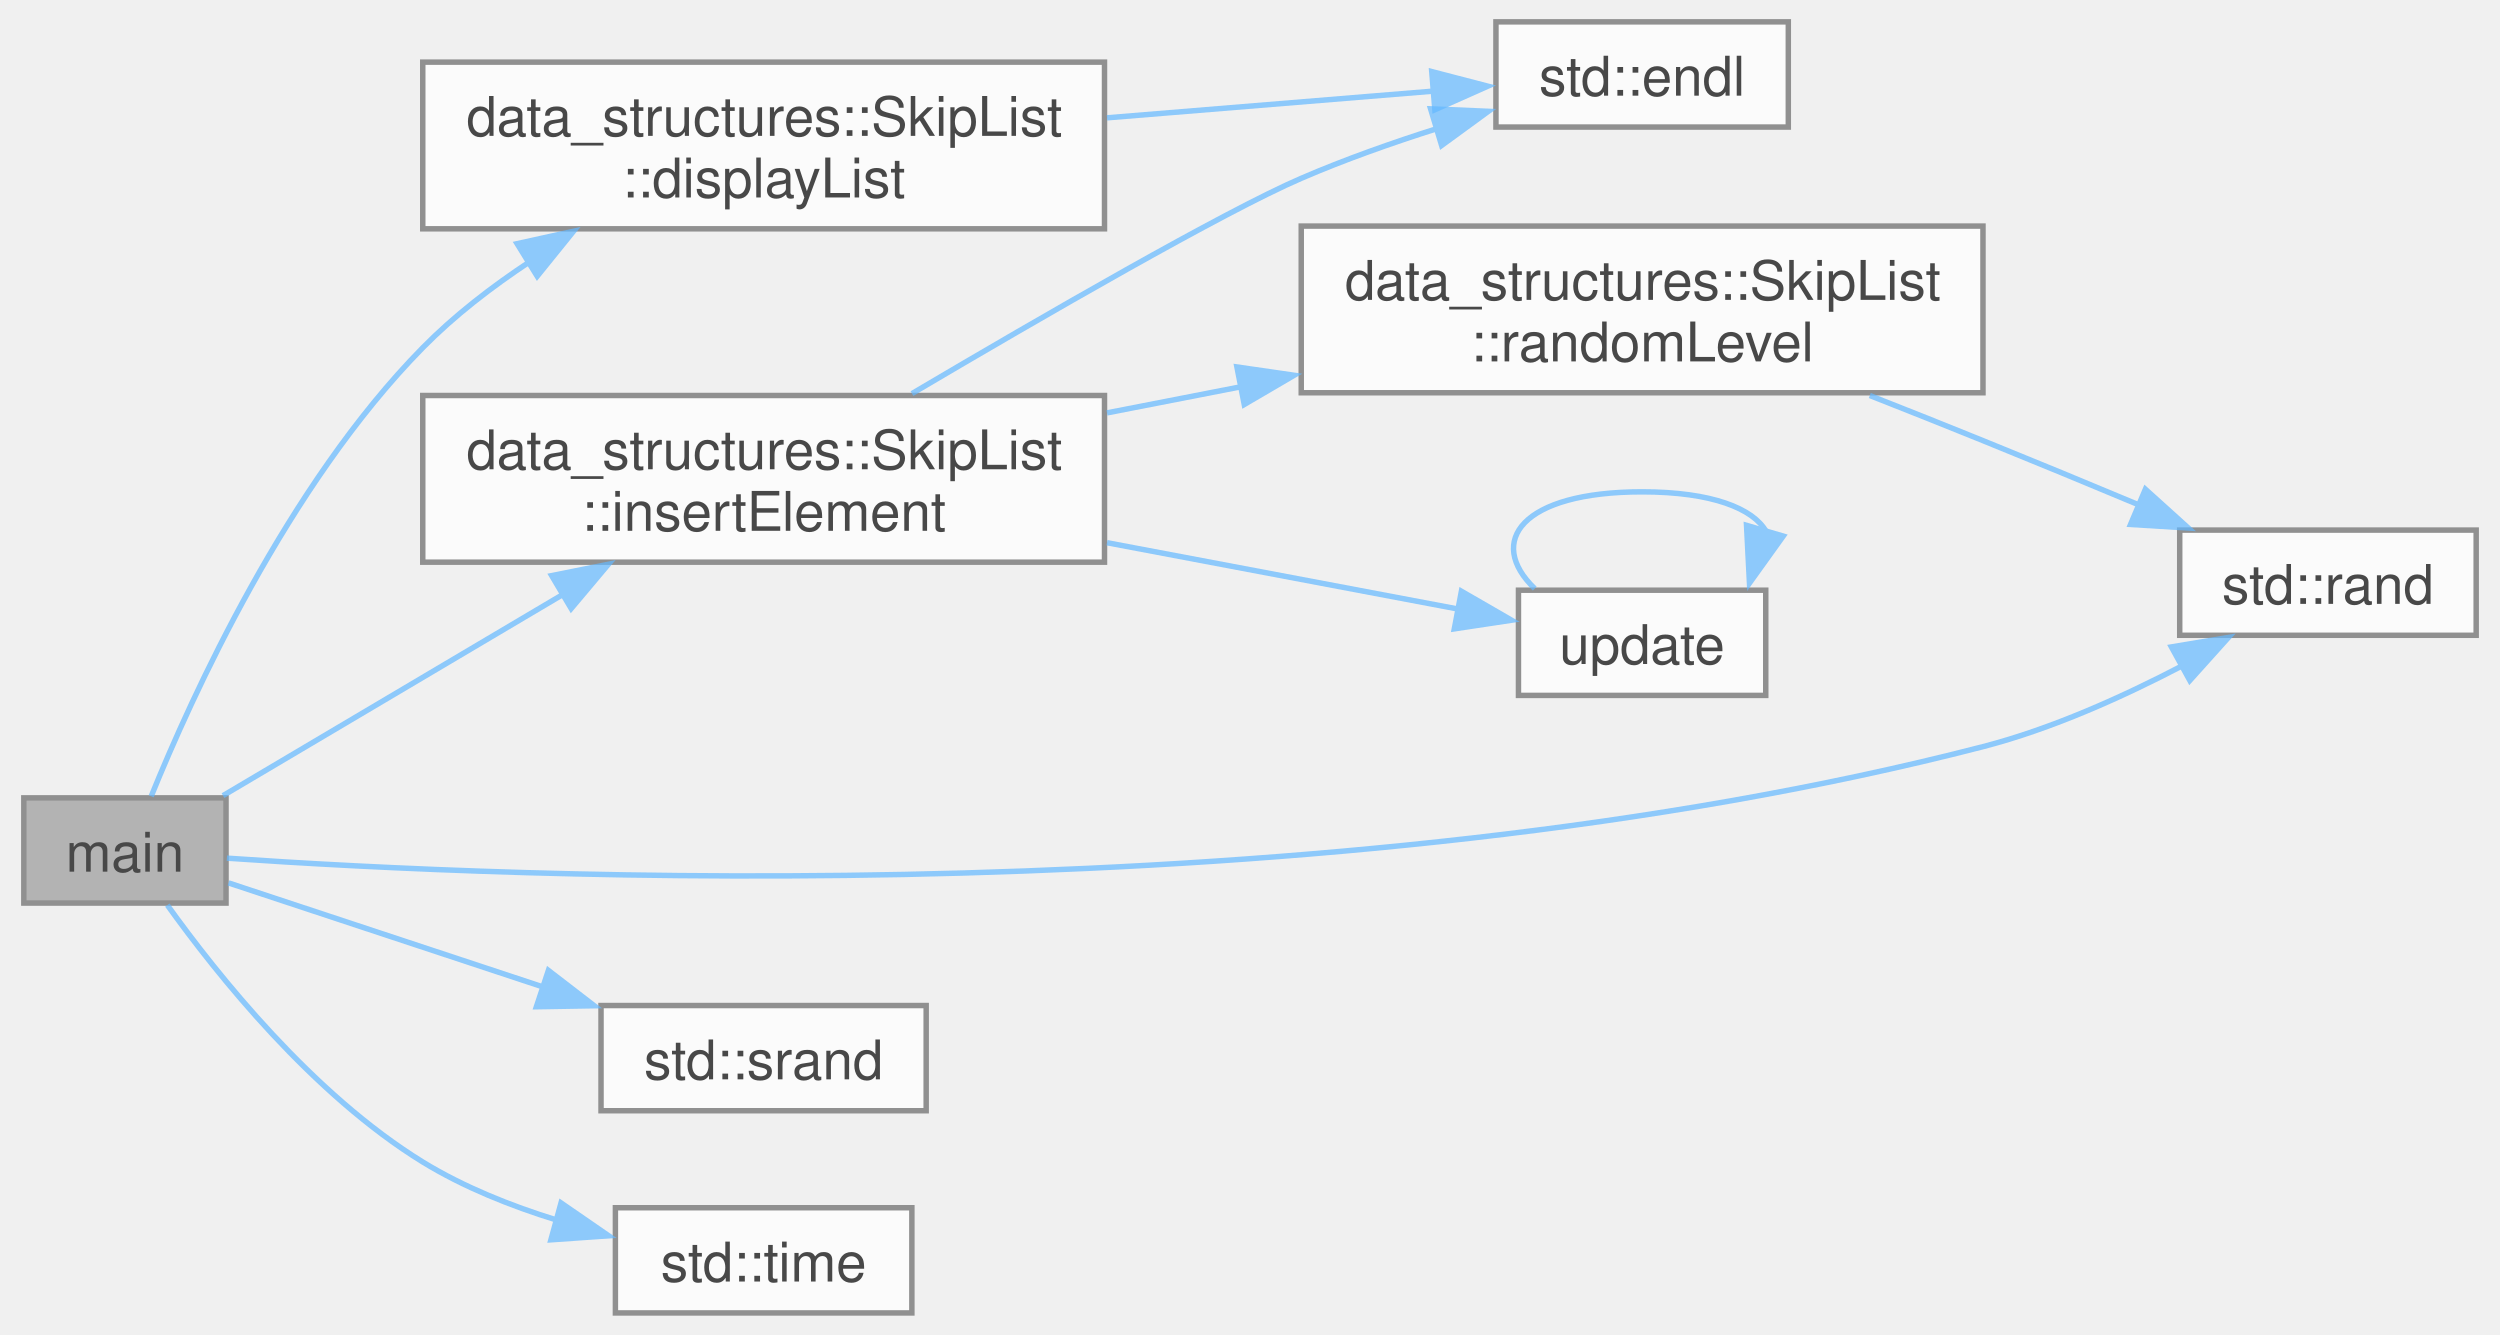
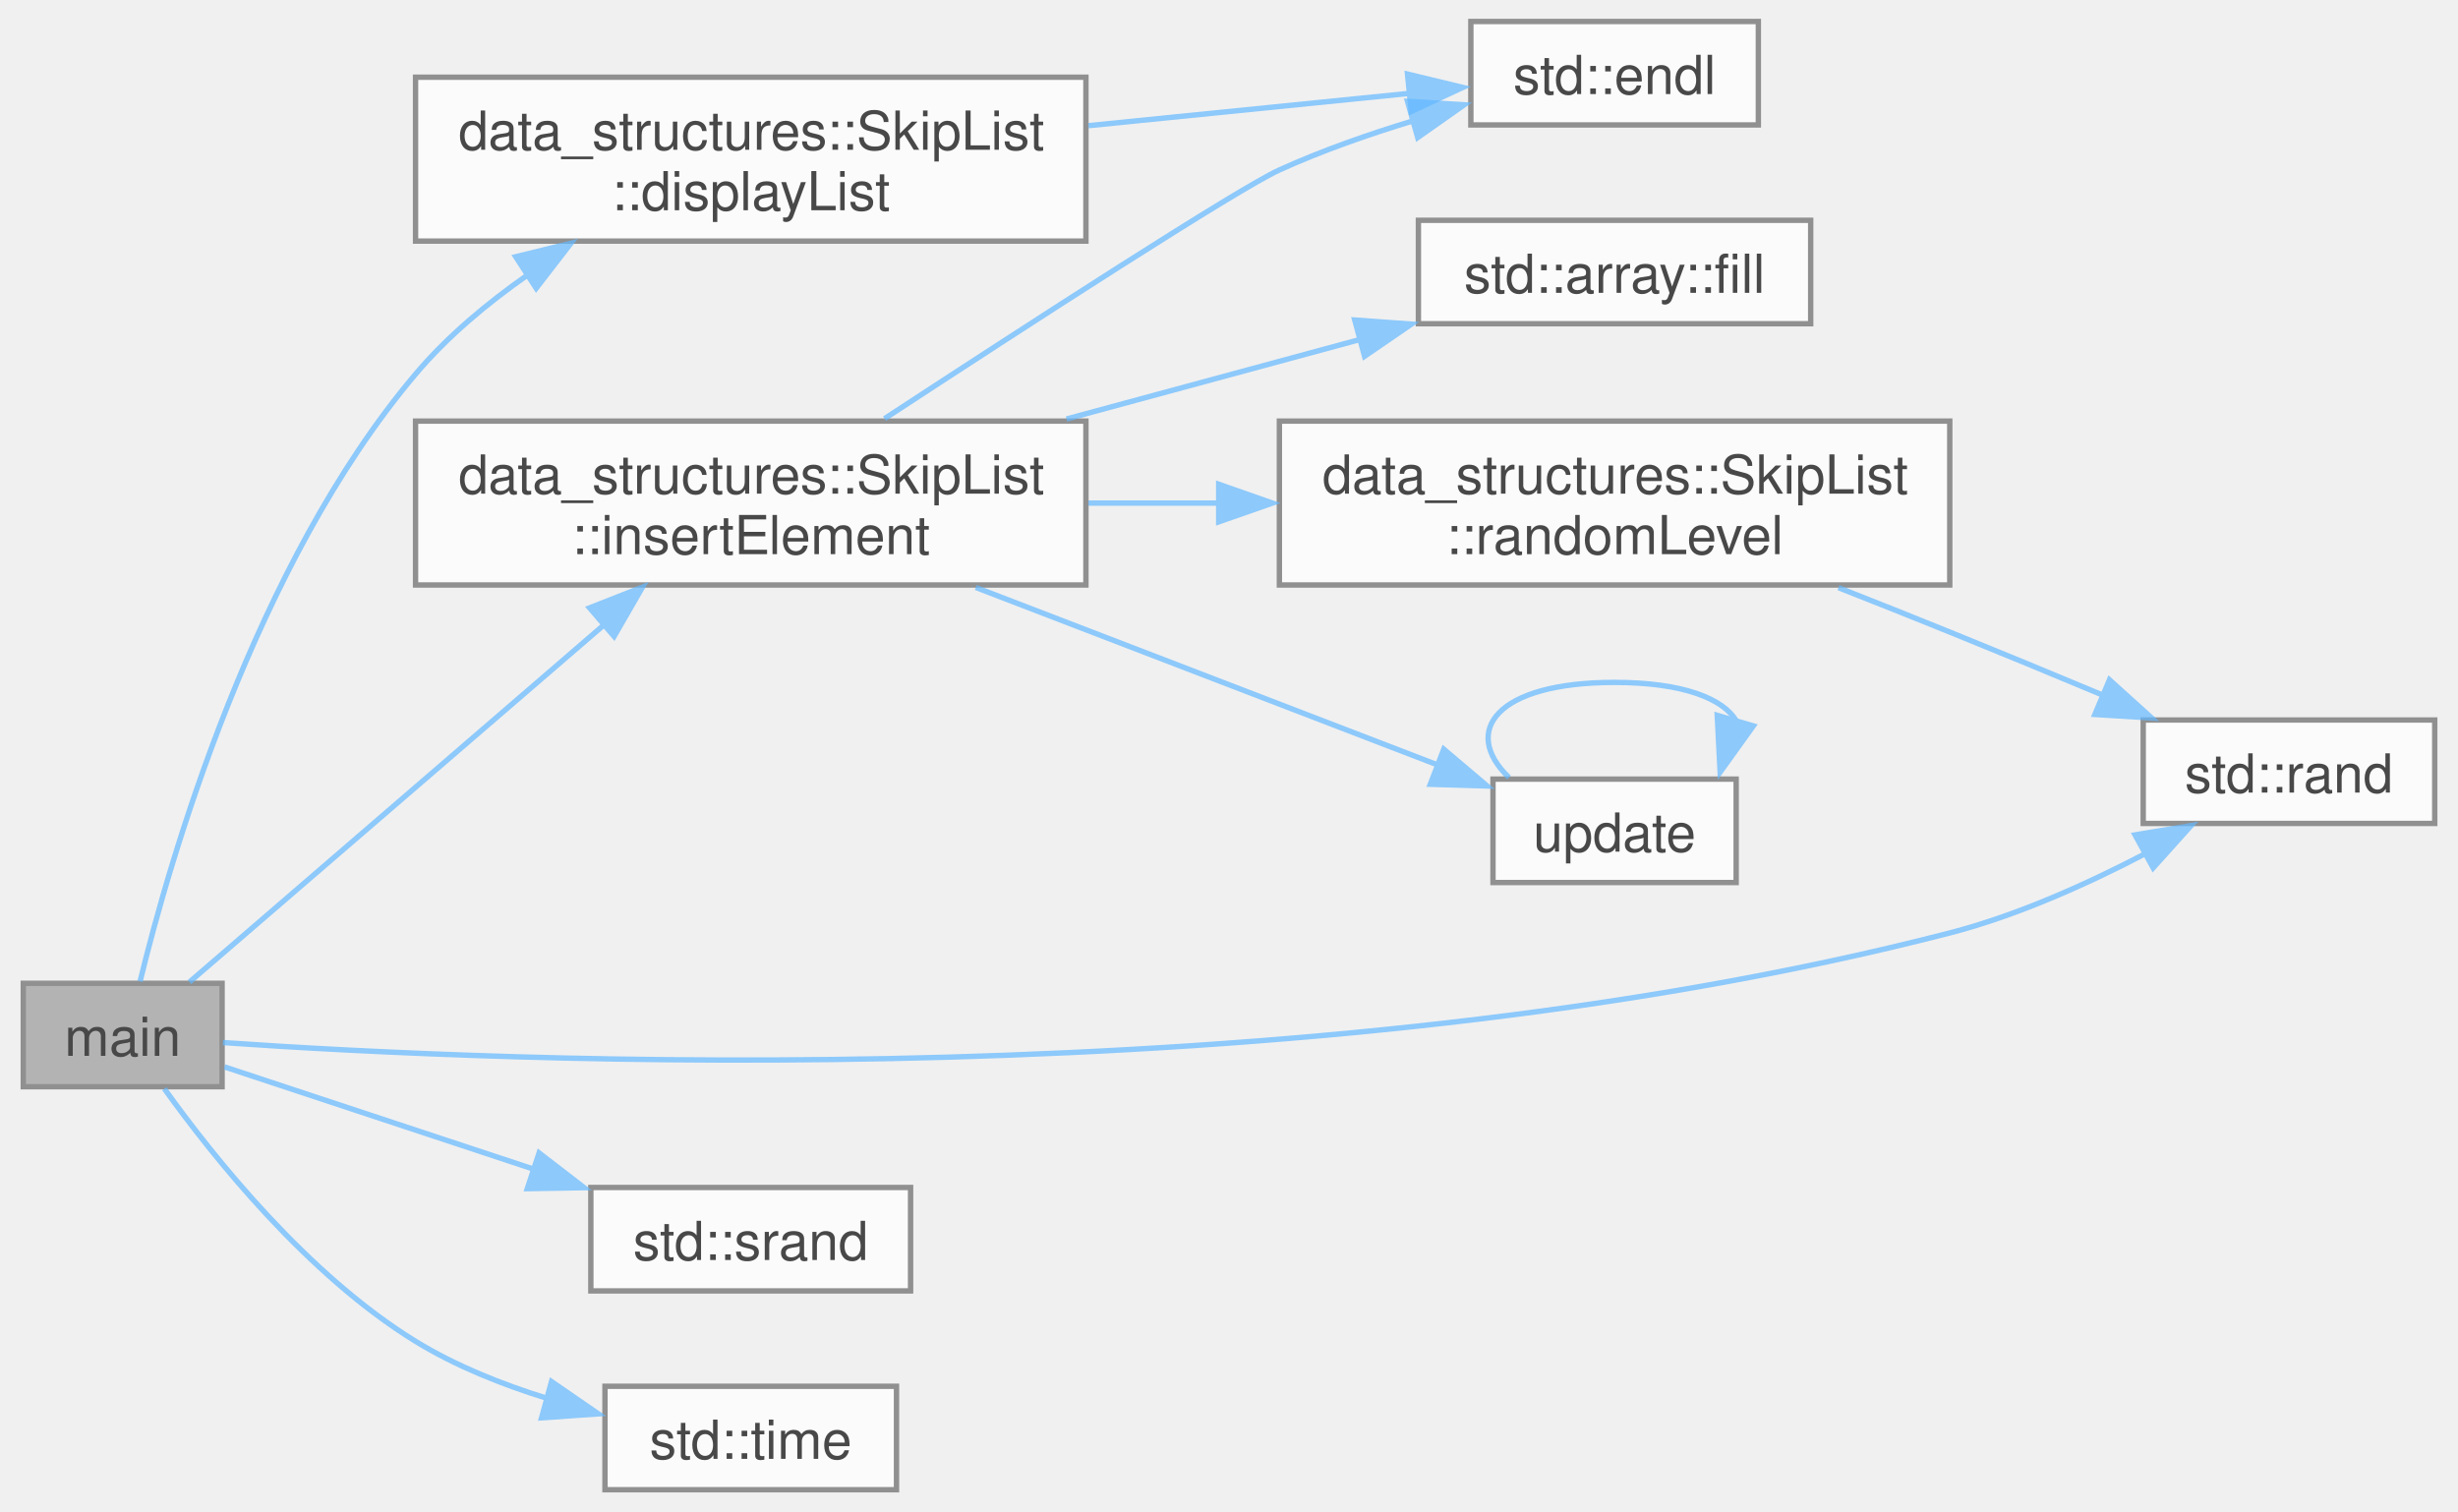
- <svg xmlns="http://www.w3.org/2000/svg" xmlns:xlink="http://www.w3.org/1999/xlink" width="457pt" height="244pt" viewBox="0.00 0.00 456.75 244.25">
+ <svg xmlns="http://www.w3.org/2000/svg" xmlns:xlink="http://www.w3.org/1999/xlink" width="457pt" height="281pt" viewBox="0.00 0.00 456.75 281.25">
  <svg id="main" version="1.1" xml:space="preserve">
    <style type="text/css">
.node, .edge {opacity: 0.7;}
.node.selected, .edge.selected {opacity: 1;}
.edge:hover path { stroke: red; }
.edge:hover polygon { stroke: red; fill: red; }
</style>
    <svg id="graph" class="graph">
-       <g id="graph0" class="graph" transform="scale(1 1) rotate(0) translate(4 240.25)">
+       <g id="graph0" class="graph" transform="scale(1 1) rotate(0) translate(4 277.25)">
        <g id="Node000001" class="node">
          <g id="a_Node000001">
            <a xlink:title=" ">
              <polygon fill="#999999" stroke="#666666" points="37,-94.25 0,-94.25 0,-75 37,-75 37,-94.25" />
              <text text-anchor="middle" x="18.5" y="-80.75" font-family="Helvetica,sans-Serif" font-size="10.00">main</text>
            </a>
          </g>
        </g>
        <g id="Node000002" class="node">
          <g id="a_Node000002">
            <a xlink:href="../../d4/d90/classdata__structures_1_1_skip_list.html#a812611f80b8079268dbb19cc4e9bee5c" target="_top" xlink:title=" ">
-               <polygon fill="white" stroke="#666666" points="197.75,-228.88 73,-228.88 73,-198.38 197.75,-198.38 197.75,-228.88" />
-               <text text-anchor="start" x="81" y="-215.38" font-family="Helvetica,sans-Serif" font-size="10.00">data_structures::SkipList</text>
-               <text text-anchor="middle" x="135.38" y="-204.12" font-family="Helvetica,sans-Serif" font-size="10.00">::displayList</text>
+               <polygon fill="white" stroke="#666666" points="197.75,-262.88 73,-262.88 73,-232.38 197.75,-232.38 197.75,-262.88" />
+               <text text-anchor="start" x="81" y="-249.38" font-family="Helvetica,sans-Serif" font-size="10.00">data_structures::SkipList</text>
+               <text text-anchor="middle" x="135.38" y="-238.12" font-family="Helvetica,sans-Serif" font-size="10.00">::displayList</text>
            </a>
          </g>
        </g>
        <g id="edge1_Node000001_Node000002" class="edge">
          <g id="a_edge1_Node000001_Node000002">
            <a xlink:title=" ">
-               <path fill="none" stroke="#63b8ff" d="M23.31,-94.54C30.65,-112.64 48.24,-151.47 73,-176.62 78.77,-182.49 85.65,-187.79 92.68,-192.43" />
-               <polygon fill="#63b8ff" stroke="#63b8ff" points="90.26,-195.66 100.6,-197.94 93.94,-189.7 90.26,-195.66" />
+               <path fill="none" stroke="#63b8ff" d="M21.74,-94.6C27.19,-116.99 42.93,-172.06 73,-207.62 78.9,-214.61 86.33,-220.82 93.96,-226.15" />
+               <polygon fill="#63b8ff" stroke="#63b8ff" points="91.64,-229.47 101.93,-231.99 95.45,-223.6 91.64,-229.47" />
            </a>
          </g>
        </g>
        <g id="Node000004" class="node">
          <g id="a_Node000004">
            <a xlink:href="../../d4/d90/classdata__structures_1_1_skip_list.html#a40a4042bdf0b6683b5f21ae7854de8a9" target="_top" xlink:title=" ">
-               <polygon fill="white" stroke="#666666" points="197.75,-167.88 73,-167.88 73,-137.38 197.75,-137.38 197.75,-167.88" />
-               <text text-anchor="start" x="81" y="-154.38" font-family="Helvetica,sans-Serif" font-size="10.00">data_structures::SkipList</text>
-               <text text-anchor="middle" x="135.38" y="-143.12" font-family="Helvetica,sans-Serif" font-size="10.00">::insertElement</text>
+               <polygon fill="white" stroke="#666666" points="197.75,-198.88 73,-198.88 73,-168.38 197.75,-168.38 197.75,-198.88" />
+               <text text-anchor="start" x="81" y="-185.38" font-family="Helvetica,sans-Serif" font-size="10.00">data_structures::SkipList</text>
+               <text text-anchor="middle" x="135.38" y="-174.12" font-family="Helvetica,sans-Serif" font-size="10.00">::insertElement</text>
            </a>
          </g>
        </g>
        <g id="edge3_Node000001_Node000004" class="edge">
          <g id="a_edge3_Node000001_Node000004">
            <a xlink:title=" ">
-               <path fill="none" stroke="#63b8ff" d="M36.45,-94.66C52.72,-104.29 77.81,-119.14 98.52,-131.4" />
-               <polygon fill="#63b8ff" stroke="#63b8ff" points="96.59,-134.92 106.98,-137 100.16,-128.89 96.59,-134.92" />
+               <path fill="none" stroke="#63b8ff" d="M30.93,-94.48C48.8,-109.88 83.82,-140.05 108.13,-161.01" />
+               <polygon fill="#63b8ff" stroke="#63b8ff" points="105.38,-164.12 115.24,-167.99 109.95,-158.81 105.38,-164.12" />
            </a>
          </g>
        </g>
-         <g id="Node000006" class="node">
-           <g id="a_Node000006">
+         <g id="Node000007" class="node">
+           <g id="a_Node000007">
            <a target="_blank" xlink:href="http://en.cppreference.com/w/cpp/numeric/random/rand.html#" xlink:title=" ">
              <polygon fill="white" stroke="#666666" points="448.75,-143.25 394.5,-143.25 394.5,-124 448.75,-124 448.75,-143.25" />
              <text text-anchor="middle" x="421.62" y="-129.75" font-family="Helvetica,sans-Serif" font-size="10.00">std::rand</text>
            </a>
          </g>
        </g>
-         <g id="edge9_Node000001_Node000006" class="edge">
-           <g id="a_edge9_Node000001_Node000006">
+         <g id="edge10_Node000001_Node000007" class="edge">
+           <g id="a_edge10_Node000001_Node000007">
            <a xlink:title=" ">
              <path fill="none" stroke="#63b8ff" d="M37.16,-83.22C88.03,-79.67 238.94,-72.72 358.5,-103.62 371.11,-106.88 384.21,-112.79 395.12,-118.5" />
              <polygon fill="#63b8ff" stroke="#63b8ff" points="392.98,-121.87 403.43,-123.61 396.35,-115.73 392.98,-121.87" />
            </a>
          </g>
        </g>
-         <g id="Node000008" class="node">
-           <g id="a_Node000008">
+         <g id="Node000009" class="node">
+           <g id="a_Node000009">
            <a target="_blank" xlink:href="http://en.cppreference.com/w/cpp/numeric/random/srand.html#" xlink:title=" ">
              <polygon fill="white" stroke="#666666" points="165.12,-56.25 105.62,-56.25 105.62,-37 165.12,-37 165.12,-56.25" />
              <text text-anchor="middle" x="135.38" y="-42.75" font-family="Helvetica,sans-Serif" font-size="10.00">std::srand</text>
            </a>
          </g>
        </g>
-         <g id="edge10_Node000001_Node000008" class="edge">
-           <g id="a_edge10_Node000001_Node000008">
+         <g id="edge11_Node000001_Node000009" class="edge">
+           <g id="a_edge11_Node000001_Node000009">
            <a xlink:title=" ">
              <path fill="none" stroke="#63b8ff" d="M37.45,-78.69C52.85,-73.59 75.6,-66.07 95.19,-59.59" />
              <polygon fill="#63b8ff" stroke="#63b8ff" points="95.99,-62.68 104.39,-56.21 93.79,-56.03 95.99,-62.68" />
            </a>
          </g>
        </g>
-         <g id="Node000009" class="node">
-           <g id="a_Node000009">
+         <g id="Node000010" class="node">
+           <g id="a_Node000010">
            <a target="_blank" xlink:href="http://en.cppreference.com/w/cpp/chrono/c/time.html#" xlink:title=" ">
              <polygon fill="white" stroke="#666666" points="162.5,-19.25 108.25,-19.25 108.25,0 162.5,0 162.5,-19.25" />
              <text text-anchor="middle" x="135.38" y="-5.75" font-family="Helvetica,sans-Serif" font-size="10.00">std::time</text>
            </a>
          </g>
        </g>
-         <g id="edge11_Node000001_Node000009" class="edge">
-           <g id="a_edge11_Node000001_Node000009">
+         <g id="edge12_Node000001_Node000010" class="edge">
+           <g id="a_edge12_Node000001_Node000010">
            <a xlink:title=" ">
              <path fill="none" stroke="#63b8ff" d="M26.26,-74.63C35.4,-61.88 52.88,-39.99 73,-27.62 80.45,-23.05 89.12,-19.58 97.56,-16.98" />
              <polygon fill="#63b8ff" stroke="#63b8ff" points="98.3,-20.13 107.02,-14.12 96.45,-13.38 98.3,-20.13" />
            </a>
          </g>
        </g>
        <g id="Node000003" class="node">
          <g id="a_Node000003">
            <a target="_blank" xlink:href="http://en.cppreference.com/w/cpp/io/manip/endl.html#" xlink:title=" ">
-               <polygon fill="white" stroke="#666666" points="322.88,-236.25 269.38,-236.25 269.38,-217 322.88,-217 322.88,-236.25" />
-               <text text-anchor="middle" x="296.12" y="-222.75" font-family="Helvetica,sans-Serif" font-size="10.00">std::endl</text>
+               <polygon fill="white" stroke="#666666" points="322.88,-273.25 269.38,-273.25 269.38,-254 322.88,-254 322.88,-273.25" />
+               <text text-anchor="middle" x="296.12" y="-259.75" font-family="Helvetica,sans-Serif" font-size="10.00">std::endl</text>
            </a>
          </g>
        </g>
        <g id="edge2_Node000002_Node000003" class="edge">
          <g id="a_edge2_Node000002_Node000003">
            <a xlink:title=" ">
-               <path fill="none" stroke="#63b8ff" d="M198.21,-218.69C218.44,-220.35 240.28,-222.13 258.09,-223.59" />
-               <polygon fill="#63b8ff" stroke="#63b8ff" points="257.63,-227.15 267.89,-224.48 258.2,-220.17 257.63,-227.15" />
+               <path fill="none" stroke="#63b8ff" d="M198.21,-253.86C218.44,-255.9 240.28,-258.1 258.09,-259.89" />
+               <polygon fill="#63b8ff" stroke="#63b8ff" points="257.59,-263.46 267.89,-260.98 258.29,-256.5 257.59,-263.46" />
            </a>
          </g>
        </g>
        <g id="edge4_Node000004_Node000003" class="edge">
          <g id="a_edge4_Node000004_Node000003">
            <a xlink:title=" ">
-               <path fill="none" stroke="#63b8ff" d="M162.52,-168.23C186.3,-182.27 219.75,-201.59 233.75,-207.62 241.67,-211.04 250.41,-214.13 258.75,-216.77" />
-               <polygon fill="#63b8ff" stroke="#63b8ff" points="257.42,-220.33 268,-219.88 259.44,-213.63 257.42,-220.33" />
+               <path fill="none" stroke="#63b8ff" d="M160.27,-199.33C186.54,-216.53 226.09,-242.15 233.75,-245.62 241.64,-249.21 250.43,-252.28 258.82,-254.82" />
+               <polygon fill="#63b8ff" stroke="#63b8ff" points="257.59,-258.39 268.16,-257.75 259.49,-251.65 257.59,-258.39" />
            </a>
          </g>
        </g>
        <g id="Node000005" class="node">
          <g id="a_Node000005">
+             <a target="_blank" xlink:href="http://en.cppreference.com/w/cpp/container/array/fill.html#" xlink:title=" ">
+               <polygon fill="white" stroke="#666666" points="332.62,-236.25 259.62,-236.25 259.62,-217 332.62,-217 332.62,-236.25" />
+               <text text-anchor="middle" x="296.12" y="-222.75" font-family="Helvetica,sans-Serif" font-size="10.00">std::array::fill</text>
+             </a>
+           </g>
+         </g>
+         <g id="edge5_Node000004_Node000005" class="edge">
+           <g id="a_edge5_Node000004_Node000005">
+             <a xlink:title=" ">
+               <path fill="none" stroke="#63b8ff" d="M194.14,-199.27C212.2,-204.16 231.87,-209.49 249.02,-214.14" />
+               <polygon fill="#63b8ff" stroke="#63b8ff" points="247.77,-217.69 258.33,-216.93 249.6,-210.94 247.77,-217.69" />
+             </a>
+           </g>
+         </g>
+         <g id="Node000006" class="node">
+           <g id="a_Node000006">
            <a xlink:href="../../d4/d90/classdata__structures_1_1_skip_list.html#aa3f3813e9896792fc86b296547689ba4" target="_top" xlink:title=" ">
              <polygon fill="white" stroke="#666666" points="358.5,-198.88 233.75,-198.88 233.75,-168.38 358.5,-168.38 358.5,-198.88" />
              <text text-anchor="start" x="241.75" y="-185.38" font-family="Helvetica,sans-Serif" font-size="10.00">data_structures::SkipList</text>
              <text text-anchor="middle" x="296.12" y="-174.12" font-family="Helvetica,sans-Serif" font-size="10.00">::randomLevel</text>
            </a>
          </g>
        </g>
-         <g id="edge5_Node000004_Node000005" class="edge">
-           <g id="a_edge5_Node000004_Node000005">
+         <g id="edge6_Node000004_Node000006" class="edge">
+           <g id="a_edge6_Node000004_Node000006">
            <a xlink:title=" ">
-               <path fill="none" stroke="#63b8ff" d="M198.21,-164.7C206.26,-166.27 214.56,-167.89 222.77,-169.49" />
-               <polygon fill="#63b8ff" stroke="#63b8ff" points="221.98,-173.1 232.46,-171.58 223.32,-166.23 221.98,-173.1" />
+               <path fill="none" stroke="#63b8ff" d="M198.21,-183.62C206.17,-183.62 214.38,-183.62 222.49,-183.62" />
+               <polygon fill="#63b8ff" stroke="#63b8ff" points="222.46,-187.13 232.46,-183.62 222.46,-180.13 222.46,-187.13" />
            </a>
          </g>
        </g>
-         <g id="Node000007" class="node">
-           <g id="a_Node000007">
+         <g id="Node000008" class="node">
+           <g id="a_Node000008">
            <a xlink:href="../../d2/d45/segtree_8cpp.html#abd3e818681fb2e29cf08f4f60f82c8e0" target="_top" xlink:title="Updates a range of the segment tree.">
              <polygon fill="white" stroke="#666666" points="318.75,-132.25 273.5,-132.25 273.5,-113 318.75,-113 318.75,-132.25" />
              <text text-anchor="middle" x="296.12" y="-118.75" font-family="Helvetica,sans-Serif" font-size="10.00">update</text>
            </a>
          </g>
        </g>
-         <g id="edge7_Node000004_Node000007" class="edge">
-           <g id="a_edge7_Node000004_Node000007">
+         <g id="edge8_Node000004_Node000008" class="edge">
+           <g id="a_edge8_Node000004_Node000008">
            <a xlink:title=" ">
-               <path fill="none" stroke="#63b8ff" d="M198.21,-140.94C220.12,-136.8 243.92,-132.3 262.45,-128.8" />
-               <polygon fill="#63b8ff" stroke="#63b8ff" points="263.06,-132.06 272.24,-126.76 261.76,-125.18 263.06,-132.06" />
+               <path fill="none" stroke="#63b8ff" d="M177.26,-167.92C204.11,-157.6 238.71,-144.3 263.46,-134.79" />
+               <polygon fill="#63b8ff" stroke="#63b8ff" points="264.34,-137.82 272.42,-130.97 261.83,-131.29 264.34,-137.82" />
            </a>
          </g>
        </g>
-         <g id="edge6_Node000005_Node000006" class="edge">
-           <g id="a_edge6_Node000005_Node000006">
+         <g id="edge7_Node000006_Node000007" class="edge">
+           <g id="a_edge7_Node000006_Node000007">
            <a xlink:title=" ">
              <path fill="none" stroke="#63b8ff" d="M337.79,-167.88C344.71,-165.16 351.82,-162.33 358.5,-159.62 367.79,-155.86 377.83,-151.71 387.07,-147.84" />
              <polygon fill="#63b8ff" stroke="#63b8ff" points="388.22,-150.73 396.08,-143.63 385.5,-144.28 388.22,-150.73" />
            </a>
          </g>
        </g>
-         <g id="edge8_Node000007_Node000007" class="edge">
-           <g id="a_edge8_Node000007_Node000007">
+         <g id="edge9_Node000008_Node000008" class="edge">
+           <g id="a_edge9_Node000008_Node000008">
            <a xlink:title=" ">
              <path fill="none" stroke="#63b8ff" d="M276.48,-132.54C267.52,-141.15 274.06,-150.25 296.12,-150.25 308.88,-150.25 316.45,-147.21 318.83,-142.98" />
              <polygon fill="#63b8ff" stroke="#63b8ff" points="321.95,-142.15 315.77,-133.54 315.23,-144.12 321.95,-142.15" />
            </a>
          </g>
        </g>
      </g>
    </svg>
  </svg>
  <style type="text/css">

[data-mouse-over-selected='false'] { opacity: 0.7; }
[data-mouse-over-selected='true']  { opacity: 1.0; }

</style>
</svg>
